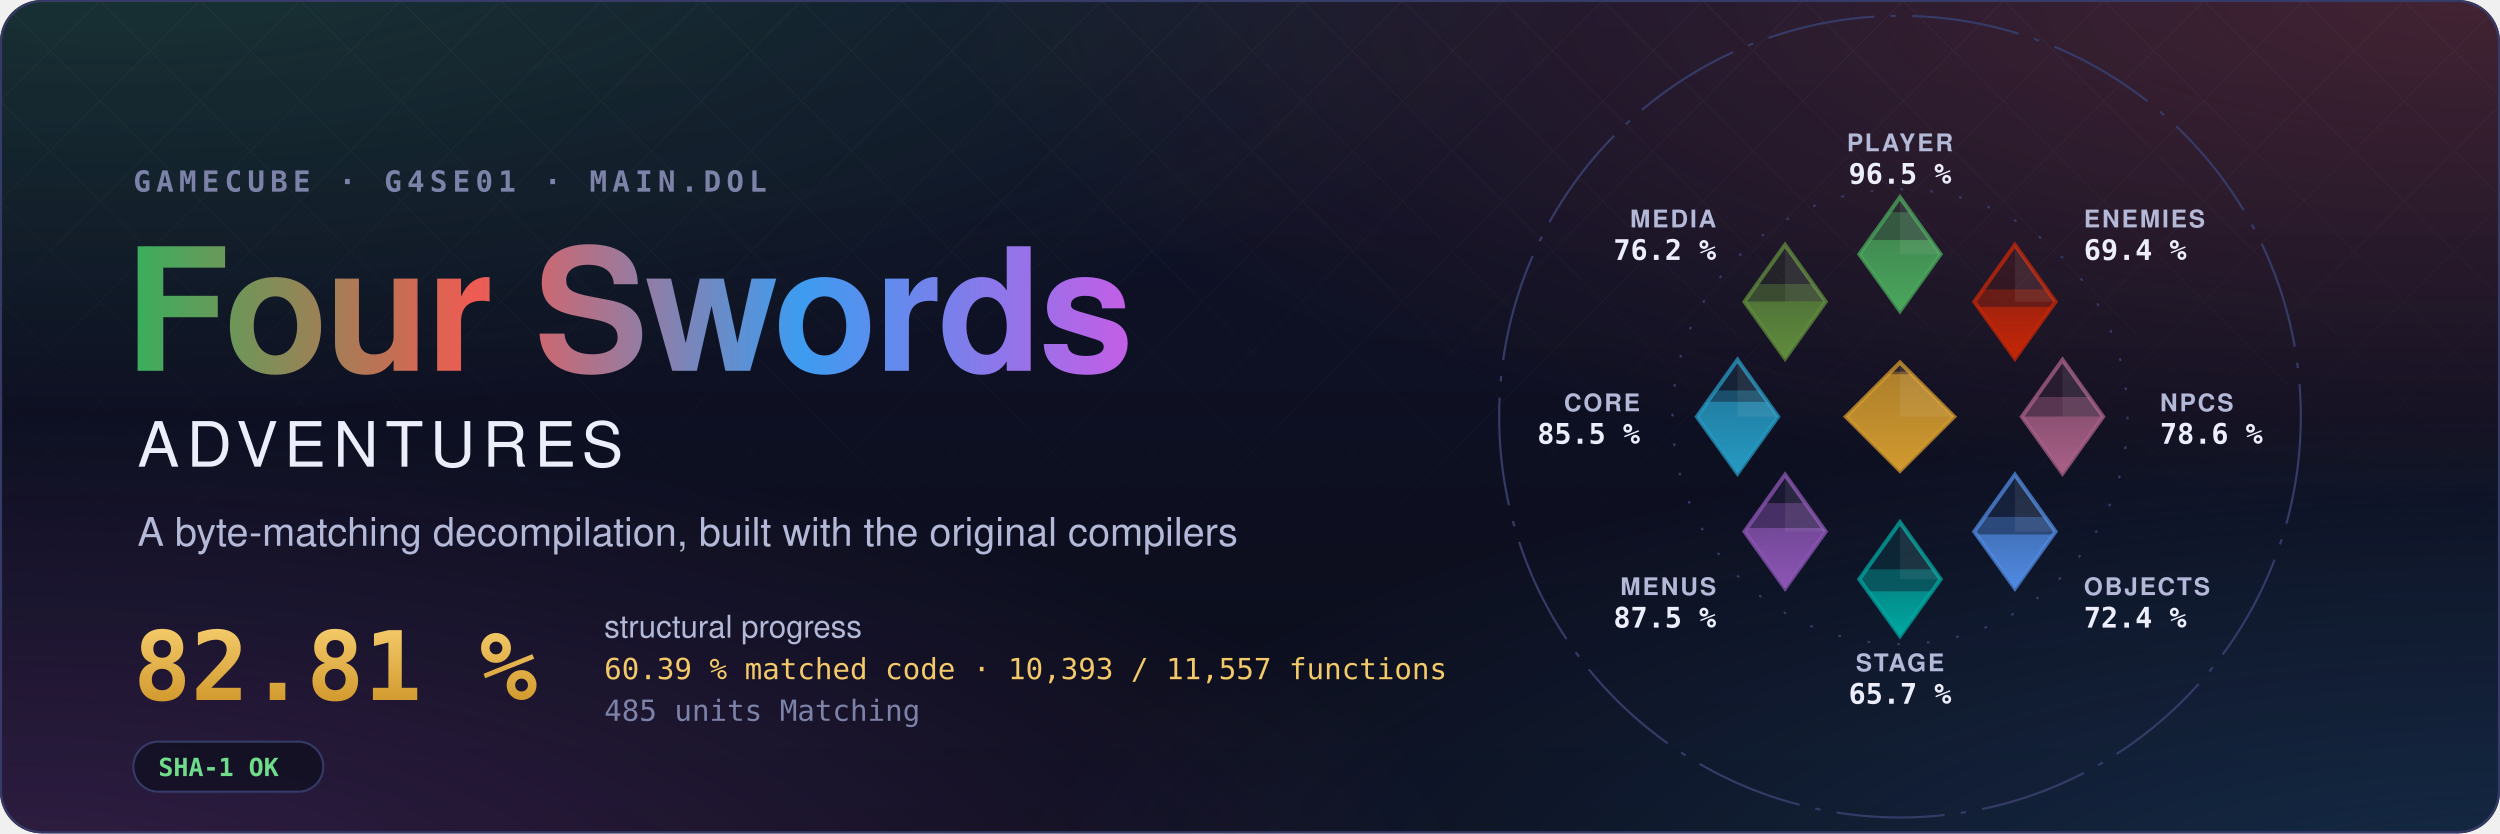
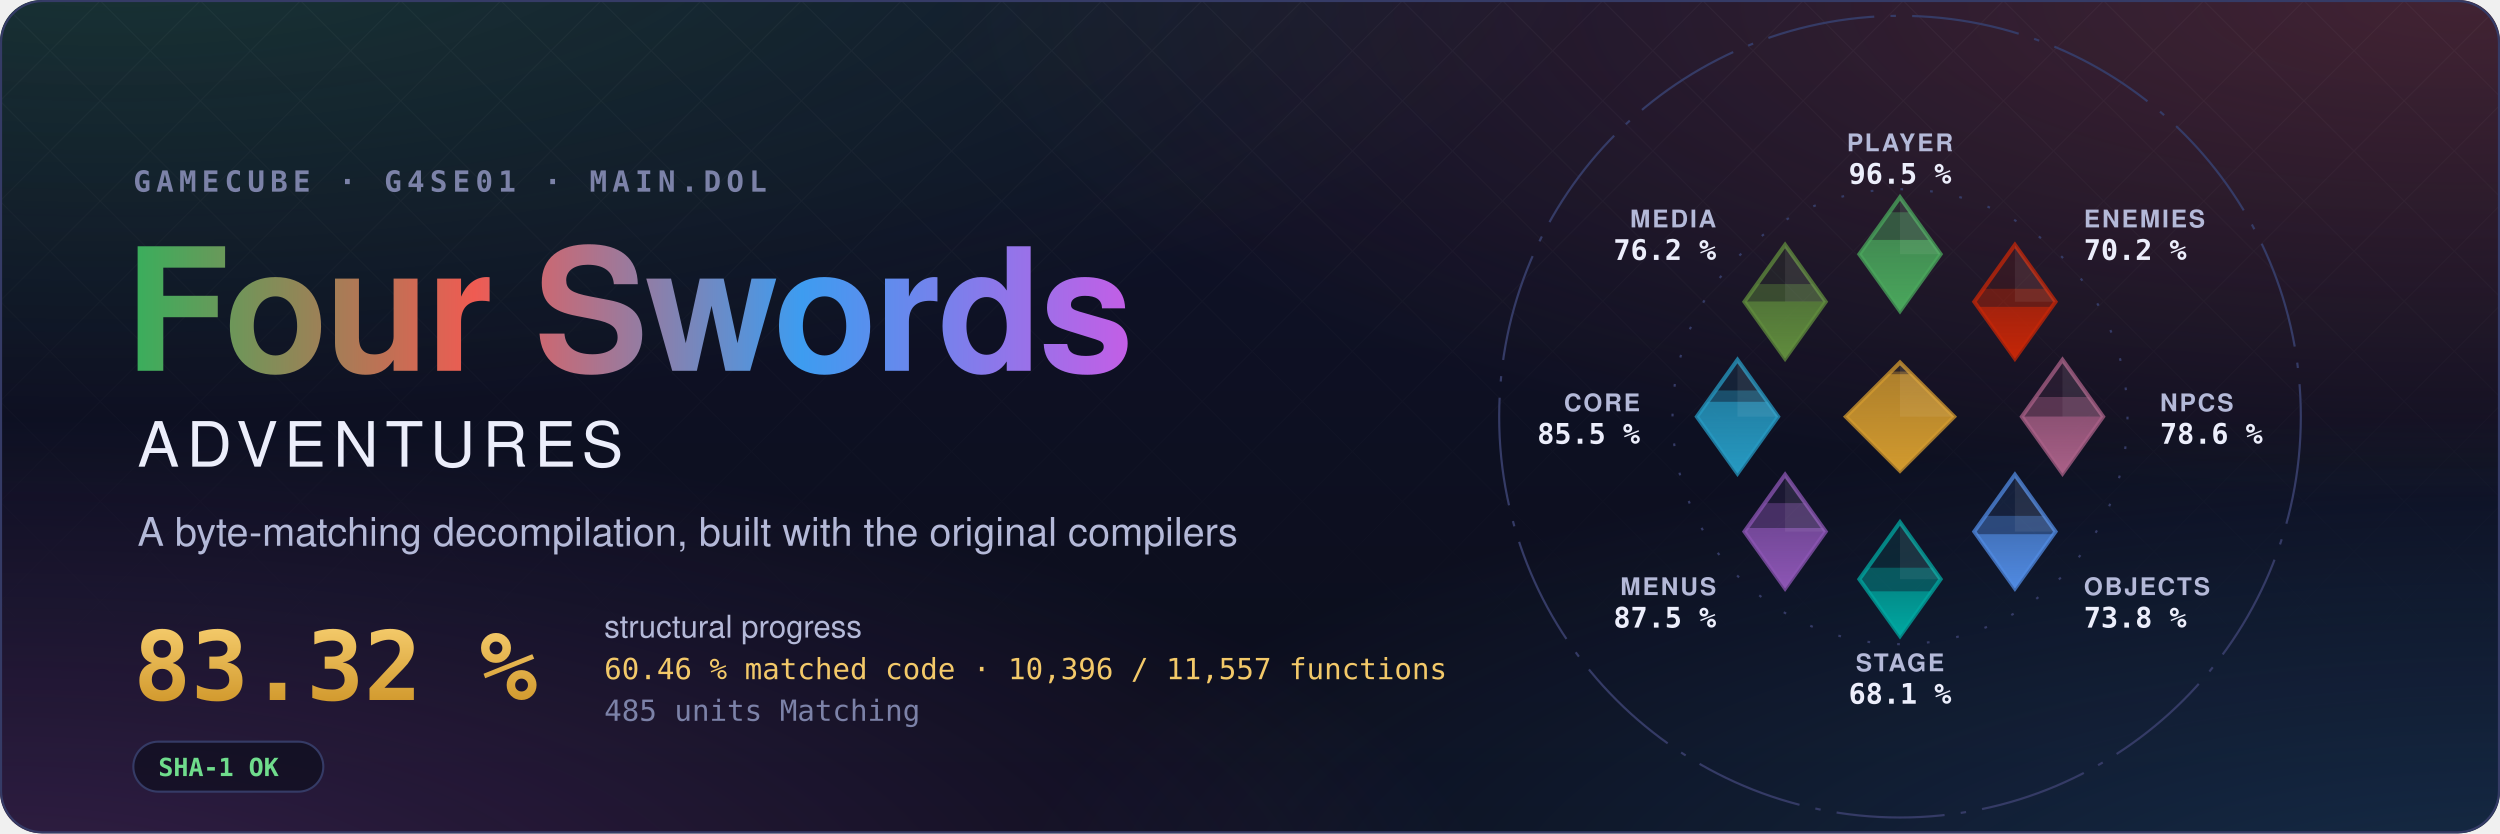
- <svg xmlns="http://www.w3.org/2000/svg" width="1200" height="400" viewBox="0 0 1200 400" role="img" aria-label="Four Swords Adventures decompilation: 82.81 % structural progress, 60.39 % matched code, 10,393 of 11,557 functions">
+ <svg xmlns="http://www.w3.org/2000/svg" width="1200" height="400" viewBox="0 0 1200 400" role="img" aria-label="Four Swords Adventures decompilation: 83.32 % structural progress, 60.46 % matched code, 10,396 of 11,557 functions">
  <style>text { font-family: -apple-system, BlinkMacSystemFont, 'Segoe UI', Helvetica, Arial, sans-serif; } .mono { font-family: ui-monospace, SFMono-Regular, 'SF Mono', Menlo, Consolas, monospace; } .spin { transform-box: fill-box; transform-origin: center; animation: spin 90s linear infinite; } @keyframes spin { to { transform: rotate(360deg); } } .rise { transform-box: fill-box; transform-origin: 50% 100%; animation: rise 1.6s cubic-bezier(.2,.8,.2,1) both; } @keyframes rise { from { transform: scaleY(0); } } @media (prefers-reduced-motion: reduce) { * { animation: none !important; } }</style>
  <defs>
    <radialGradient id="glow0" cx="0.05" cy="-0.1" r="0.6">
      <stop offset="0" stop-color="#3aae5c" stop-opacity="0.22" />
      <stop offset="1" stop-color="#3aae5c" stop-opacity="0" />
    </radialGradient>
    <radialGradient id="glow1" cx="0.98" cy="0.0" r="0.6">
      <stop offset="0" stop-color="#ef5b52" stop-opacity="0.22" />
      <stop offset="1" stop-color="#ef5b52" stop-opacity="0" />
    </radialGradient>
    <radialGradient id="glow2" cx="1.0" cy="1.1" r="0.6">
      <stop offset="0" stop-color="#3d9cf0" stop-opacity="0.22" />
      <stop offset="1" stop-color="#3d9cf0" stop-opacity="0" />
    </radialGradient>
    <radialGradient id="glow3" cx="0.0" cy="1.1" r="0.6">
      <stop offset="0" stop-color="#c35ee6" stop-opacity="0.22" />
      <stop offset="1" stop-color="#c35ee6" stop-opacity="0" />
    </radialGradient>
    <linearGradient id="sky" x1="0" y1="0" x2="0" y2="1">
      <stop offset="0" stop-color="#10132a" />
      <stop offset="1" stop-color="#0b0d1a" />
    </linearGradient>
    <linearGradient id="four" x1="0" y1="0" x2="1" y2="0">
      <stop offset="0" stop-color="#3aae5c" />
      <stop offset="0.34" stop-color="#ef5b52" />
      <stop offset="0.67" stop-color="#3d9cf0" />
      <stop offset="1" stop-color="#c35ee6" />
    </linearGradient>
    <linearGradient id="goldtext" x1="0" y1="0" x2="0" y2="1">
      <stop offset="0" stop-color="#f3c969" />
      <stop offset="1" stop-color="#d29a2e" />
    </linearGradient>
    <pattern id="lattice" width="34" height="34" patternUnits="userSpaceOnUse" patternTransform="rotate(45)">
      <path d="M0 0H34M0 0V34" stroke="#fff" stroke-opacity="0.035" />
    </pattern>
    <linearGradient id="fade" x1="0" y1="0" x2="0" y2="1">
      <stop offset="0" stop-color="#fff" />
      <stop offset="0.8" stop-color="#fff" stop-opacity="0" />
    </linearGradient>
    <mask id="fadeMask">
      <rect width="1200" height="400" fill="url(#fade)" />
    </mask>
    <clipPath id="card">
      <rect width="1200" height="400" rx="20" />
    </clipPath>
  </defs>
  <g clip-path="url(#card)">
    <rect width="1200" height="400" fill="url(#sky)" />
    <rect width="1200" height="400" fill="url(#glow0)" />
    <rect width="1200" height="400" fill="url(#glow1)" />
    <rect width="1200" height="400" fill="url(#glow2)" />
    <rect width="1200" height="400" fill="url(#glow3)" />
    <rect width="1200" height="400" fill="url(#lattice)" mask="url(#fadeMask)" />
  </g>
  <rect x="0.5" y="0.5" width="1199" height="399" rx="20" fill="none" stroke="#353b66" />
  <text x="64" y="92" class="mono" font-size="14" font-weight="600" letter-spacing="0.18em" fill="#7c82a8">GAMECUBE · G4SE01 · MAIN.DOL</text>
  <text x="60" y="178" font-size="82" font-weight="700" letter-spacing="-1.5" fill="url(#four)">Four Swords</text>
  <text x="66" y="224" font-size="30" font-weight="500" letter-spacing="0.12em" fill="#eceefb">ADVENTURES</text>
  <text x="66" y="262" font-size="19" fill="#b4b9d8">A byte-matching decompilation, built with the original compilers</text>
-   <text x="64" y="336" class="mono" font-size="46" font-weight="700" fill="url(#goldtext)">82.81 %</text>
+   <text x="64" y="336" class="mono" font-size="46" font-weight="700" fill="url(#goldtext)">83.32 %</text>
  <text x="290" y="306" font-size="15" fill="#b4b9d8">structural progress</text>
-   <text x="290" y="326" class="mono" font-size="14" fill="#f3c969">60.39 % matched code · 10,393 / 11,557 functions</text>
+   <text x="290" y="326" class="mono" font-size="14" fill="#f3c969">60.46 % matched code · 10,396 / 11,557 functions</text>
  <text x="290" y="346" class="mono" font-size="14" fill="#7c82a8">485 units Matching</text>
  <g transform="translate(64 356)">
    <rect width="91.2" height="24" rx="12" fill="#0b0d1a" fill-opacity="0.6" stroke="#353b66" />
    <text x="12" y="16.5" class="mono" font-size="12" font-weight="600" fill="#6fdc8c">SHA-1 OK</text>
  </g>
  <defs>
    <clipPath id="ec-player">
      <path d="M0 -81L15 -60L0 -39L-15 -60Z" />
    </clipPath>
    <linearGradient id="eg-player" x1="0" y1="1" x2="0" y2="0">
      <stop offset="0" stop-color="#4aa75c" />
      <stop offset="1" stop-color="#4aa75c" stop-opacity="0.65" />
    </linearGradient>
    <clipPath id="ec-enemies">
      <path d="M42.43 -63.43L57.43 -42.43L42.43 -21.43L27.43 -42.43Z" />
    </clipPath>
    <linearGradient id="eg-enemies" x1="0" y1="1" x2="0" y2="0">
      <stop offset="0" stop-color="#c52607" />
      <stop offset="1" stop-color="#c52607" stop-opacity="0.65" />
    </linearGradient>
    <clipPath id="ec-npcs">
      <path d="M60 -21L75 0L60 21L45 0Z" />
    </clipPath>
    <linearGradient id="eg-npcs" x1="0" y1="1" x2="0" y2="0">
      <stop offset="0" stop-color="#a96087" />
      <stop offset="1" stop-color="#a96087" stop-opacity="0.65" />
    </linearGradient>
    <clipPath id="ec-objects">
      <path d="M42.43 21.43L57.43 42.43L42.43 63.43L27.43 42.43Z" />
    </clipPath>
    <linearGradient id="eg-objects" x1="0" y1="1" x2="0" y2="0">
      <stop offset="0" stop-color="#508ae1" />
      <stop offset="1" stop-color="#508ae1" stop-opacity="0.65" />
    </linearGradient>
    <clipPath id="ec-stage">
      <path d="M0 39L15 60L0 81L-15 60Z" />
    </clipPath>
    <linearGradient id="eg-stage" x1="0" y1="1" x2="0" y2="0">
      <stop offset="0" stop-color="#00a8a1" />
      <stop offset="1" stop-color="#00a8a1" stop-opacity="0.65" />
    </linearGradient>
    <clipPath id="ec-menus">
      <path d="M-42.43 21.43L-27.43 42.43L-42.43 63.43L-57.43 42.43Z" />
    </clipPath>
    <linearGradient id="eg-menus" x1="0" y1="1" x2="0" y2="0">
      <stop offset="0" stop-color="#8c55b4" />
      <stop offset="1" stop-color="#8c55b4" stop-opacity="0.65" />
    </linearGradient>
    <clipPath id="ec-core">
      <path d="M-60 -21L-45 0L-60 21L-75 0Z" />
    </clipPath>
    <linearGradient id="eg-core" x1="0" y1="1" x2="0" y2="0">
      <stop offset="0" stop-color="#269ac2" />
      <stop offset="1" stop-color="#269ac2" stop-opacity="0.65" />
    </linearGradient>
    <clipPath id="ec-media">
      <path d="M-42.43 -63.43L-27.43 -42.43L-42.43 -21.43L-57.43 -42.43Z" />
    </clipPath>
    <linearGradient id="eg-media" x1="0" y1="1" x2="0" y2="0">
      <stop offset="0" stop-color="#608c3d" />
      <stop offset="1" stop-color="#608c3d" stop-opacity="0.65" />
    </linearGradient>
    <clipPath id="ec-libs">
      <path d="M0 -20L20 0L0 20L-20 0Z" />
    </clipPath>
    <linearGradient id="eg-libs" x1="0" y1="1" x2="0" y2="0">
      <stop offset="0" stop-color="#d29a2e" />
      <stop offset="1" stop-color="#d29a2e" stop-opacity="0.65" />
    </linearGradient>
  </defs>
  <g transform="translate(912 200) scale(1.3)">
    <circle class="spin" r="148" fill="none" stroke="#353b66" stroke-width="0.8" stroke-dasharray="40 6 2 6" />
    <circle r="84" fill="none" stroke="#353b66" stroke-width="0.8" stroke-dasharray="1 10" />
    <path d="M0 -81L15 -60L0 -39L-15 -60Z" fill="#4aa75c" fill-opacity="0.12" stroke="#4aa75c" stroke-opacity="0.75" stroke-width="1.5" />
    <g clip-path="url(#ec-player)">
      <rect class="rise" style="animation-delay:0.20s" x="-15.0" y="-75.47" width="30" height="36.47" fill="#4aa75c" fill-opacity="0.38" />
    </g>
    <g clip-path="url(#ec-player)">
      <rect class="rise" style="animation-delay:0.20s" x="-15.0" y="-65.25" width="30" height="26.25" fill="url(#eg-player)" />
    </g>
    <path d="M0.0 -81.0L15.0 -60.0L0.0 -60.0Z" fill="#fff" fill-opacity="0.07" />
    <text x="0.0" y="-98.0" text-anchor="middle" font-size="9" font-weight="600" letter-spacing="0.08em" fill="#b4b9d8">PLAYER</text>
    <text x="0.0" y="-86.0" text-anchor="middle" font-size="10.5" font-weight="700" fill="#eceefb" class="mono">96.5 %</text>
    <path d="M42.43 -63.43L57.43 -42.43L42.43 -21.43L27.43 -42.43Z" fill="#c52607" fill-opacity="0.12" stroke="#c52607" stroke-opacity="0.75" stroke-width="1.5" />
    <g clip-path="url(#ec-enemies)">
-       <rect class="rise" style="animation-delay:0.30s" x="27.43" y="-46.99" width="30" height="25.56" fill="#c52607" fill-opacity="0.38" />
+       <rect class="rise" style="animation-delay:0.30s" x="27.43" y="-47.21" width="30" height="25.78" fill="#c52607" fill-opacity="0.38" />
    </g>
    <g clip-path="url(#ec-enemies)">
      <rect class="rise" style="animation-delay:0.30s" x="27.43" y="-40.55" width="30" height="19.12" fill="url(#eg-enemies)" />
    </g>
    <path d="M42.43 -63.43L57.43 -42.43L42.43 -42.43Z" fill="#fff" fill-opacity="0.07" />
    <text x="67.88" y="-69.88" text-anchor="start" font-size="9" font-weight="600" letter-spacing="0.08em" fill="#b4b9d8">ENEMIES</text>
-     <text x="67.88" y="-57.88" text-anchor="start" font-size="10.5" font-weight="700" fill="#eceefb" class="mono">69.4 %</text>
+     <text x="67.88" y="-57.88" text-anchor="start" font-size="10.5" font-weight="700" fill="#eceefb" class="mono">70.2 %</text>
    <path d="M60 -21L75 0L60 21L45 0Z" fill="#a96087" fill-opacity="0.12" stroke="#a96087" stroke-opacity="0.75" stroke-width="1.5" />
    <g clip-path="url(#ec-npcs)">
      <rect class="rise" style="animation-delay:0.40s" x="45.0" y="-7.27" width="30" height="28.27" fill="#a96087" fill-opacity="0.38" />
    </g>
    <g clip-path="url(#ec-npcs)">
      <rect class="rise" style="animation-delay:0.40s" x="45.0" y="-0.05" width="30" height="21.05" fill="url(#eg-npcs)" />
    </g>
    <path d="M60.0 -21.0L75.0 0.0L60.0 0.0Z" fill="#fff" fill-opacity="0.07" />
    <text x="96.0" y="-2.0" text-anchor="start" font-size="9" font-weight="600" letter-spacing="0.08em" fill="#b4b9d8">NPCS</text>
    <text x="96.0" y="10.0" text-anchor="start" font-size="10.5" font-weight="700" fill="#eceefb" class="mono">78.6 %</text>
    <path d="M42.43 21.43L57.43 42.43L42.43 63.43L27.43 42.43Z" fill="#508ae1" fill-opacity="0.12" stroke="#508ae1" stroke-opacity="0.75" stroke-width="1.5" />
    <g clip-path="url(#ec-objects)">
-       <rect class="rise" style="animation-delay:0.50s" x="27.43" y="37.03" width="30" height="26.40" fill="#508ae1" fill-opacity="0.38" />
+       <rect class="rise" style="animation-delay:0.50s" x="27.43" y="36.62" width="30" height="26.81" fill="#508ae1" fill-opacity="0.38" />
    </g>
    <g clip-path="url(#ec-objects)">
-       <rect class="rise" style="animation-delay:0.50s" x="27.43" y="43.49" width="30" height="19.94" fill="url(#eg-objects)" />
+       <rect class="rise" style="animation-delay:0.50s" x="27.43" y="43.40" width="30" height="20.03" fill="url(#eg-objects)" />
    </g>
    <path d="M42.43 21.43L57.43 42.43L42.43 42.43Z" fill="#fff" fill-opacity="0.07" />
    <text x="67.88" y="65.88" text-anchor="start" font-size="9" font-weight="600" letter-spacing="0.08em" fill="#b4b9d8">OBJECTS</text>
-     <text x="67.88" y="77.88" text-anchor="start" font-size="10.5" font-weight="700" fill="#eceefb" class="mono">72.4 %</text>
+     <text x="67.88" y="77.88" text-anchor="start" font-size="10.5" font-weight="700" fill="#eceefb" class="mono">73.8 %</text>
    <path d="M0 39L15 60L0 81L-15 60Z" fill="#00a8a1" fill-opacity="0.12" stroke="#00a8a1" stroke-opacity="0.75" stroke-width="1.5" />
    <g clip-path="url(#ec-stage)">
-       <rect class="rise" style="animation-delay:0.60s" x="-15.0" y="56.39" width="30" height="24.61" fill="#00a8a1" fill-opacity="0.38" />
+       <rect class="rise" style="animation-delay:0.60s" x="-15.0" y="55.78" width="30" height="25.22" fill="#00a8a1" fill-opacity="0.38" />
    </g>
    <g clip-path="url(#ec-stage)">
      <rect class="rise" style="animation-delay:0.60s" x="-15.0" y="64.50" width="30" height="16.50" fill="url(#eg-stage)" />
    </g>
    <path d="M0.0 39.0L15.0 60.0L0.0 60.0Z" fill="#fff" fill-opacity="0.07" />
    <text x="0.0" y="94.0" text-anchor="middle" font-size="9" font-weight="600" letter-spacing="0.08em" fill="#b4b9d8">STAGE</text>
-     <text x="0.0" y="106.0" text-anchor="middle" font-size="10.5" font-weight="700" fill="#eceefb" class="mono">65.7 %</text>
+     <text x="0.0" y="106.0" text-anchor="middle" font-size="10.5" font-weight="700" fill="#eceefb" class="mono">68.1 %</text>
    <path d="M-42.43 21.43L-27.43 42.43L-42.43 63.43L-57.43 42.43Z" fill="#8c55b4" fill-opacity="0.12" stroke="#8c55b4" stroke-opacity="0.75" stroke-width="1.5" />
    <g clip-path="url(#ec-menus)">
      <rect class="rise" style="animation-delay:0.70s" x="-57.43" y="31.93" width="30" height="31.50" fill="#8c55b4" fill-opacity="0.38" />
    </g>
    <g clip-path="url(#ec-menus)">
      <rect class="rise" style="animation-delay:0.70s" x="-57.43" y="41.10" width="30" height="22.33" fill="url(#eg-menus)" />
    </g>
    <path d="M-42.43 21.43L-27.43 42.43L-42.43 42.43Z" fill="#fff" fill-opacity="0.07" />
    <text x="-67.88" y="65.88" text-anchor="end" font-size="9" font-weight="600" letter-spacing="0.08em" fill="#b4b9d8">MENUS</text>
    <text x="-67.88" y="77.88" text-anchor="end" font-size="10.5" font-weight="700" fill="#eceefb" class="mono">87.5 %</text>
    <path d="M-60 -21L-45 0L-60 21L-75 0Z" fill="#269ac2" fill-opacity="0.12" stroke="#269ac2" stroke-opacity="0.75" stroke-width="1.5" />
    <g clip-path="url(#ec-core)">
      <rect class="rise" style="animation-delay:0.80s" x="-75.0" y="-9.67" width="30" height="30.67" fill="#269ac2" fill-opacity="0.38" />
    </g>
    <g clip-path="url(#ec-core)">
      <rect class="rise" style="animation-delay:0.80s" x="-75.0" y="-5.48" width="30" height="26.48" fill="url(#eg-core)" />
    </g>
    <path d="M-60.0 -21.0L-45.0 0.0L-60.0 0.0Z" fill="#fff" fill-opacity="0.07" />
    <text x="-96.0" y="-2.0" text-anchor="end" font-size="9" font-weight="600" letter-spacing="0.08em" fill="#b4b9d8">CORE</text>
    <text x="-96.0" y="10.0" text-anchor="end" font-size="10.5" font-weight="700" fill="#eceefb" class="mono">85.5 %</text>
    <path d="M-42.43 -63.43L-27.43 -42.43L-42.43 -21.43L-57.43 -42.43Z" fill="#608c3d" fill-opacity="0.12" stroke="#608c3d" stroke-opacity="0.75" stroke-width="1.5" />
    <g clip-path="url(#ec-media)">
      <rect class="rise" style="animation-delay:0.90s" x="-57.43" y="-48.95" width="30" height="27.52" fill="#608c3d" fill-opacity="0.38" />
    </g>
    <g clip-path="url(#ec-media)">
      <rect class="rise" style="animation-delay:0.90s" x="-57.43" y="-42.54" width="30" height="21.11" fill="url(#eg-media)" />
    </g>
    <path d="M-42.43 -63.43L-27.43 -42.43L-42.43 -42.43Z" fill="#fff" fill-opacity="0.07" />
    <text x="-67.88" y="-69.88" text-anchor="end" font-size="9" font-weight="600" letter-spacing="0.08em" fill="#b4b9d8">MEDIA</text>
    <text x="-67.88" y="-57.88" text-anchor="end" font-size="10.5" font-weight="700" fill="#eceefb" class="mono">76.2 %</text>
    <path d="M0 -20L20 0L0 20L-20 0Z" fill="#d29a2e" fill-opacity="0.12" stroke="#d29a2e" stroke-opacity="0.75" stroke-width="1.5" />
    <g clip-path="url(#ec-libs)">
      <rect class="rise" style="animation-delay:1.00s" x="-20" y="-16.67" width="40" height="36.67" fill="#d29a2e" fill-opacity="0.38" />
    </g>
    <g clip-path="url(#ec-libs)">
      <rect class="rise" style="animation-delay:1.00s" x="-20" y="-15.68" width="40" height="35.68" fill="url(#eg-libs)" />
    </g>
    <path d="M0 -20L20 0L0 0Z" fill="#fff" fill-opacity="0.07" />
  </g>
</svg>
